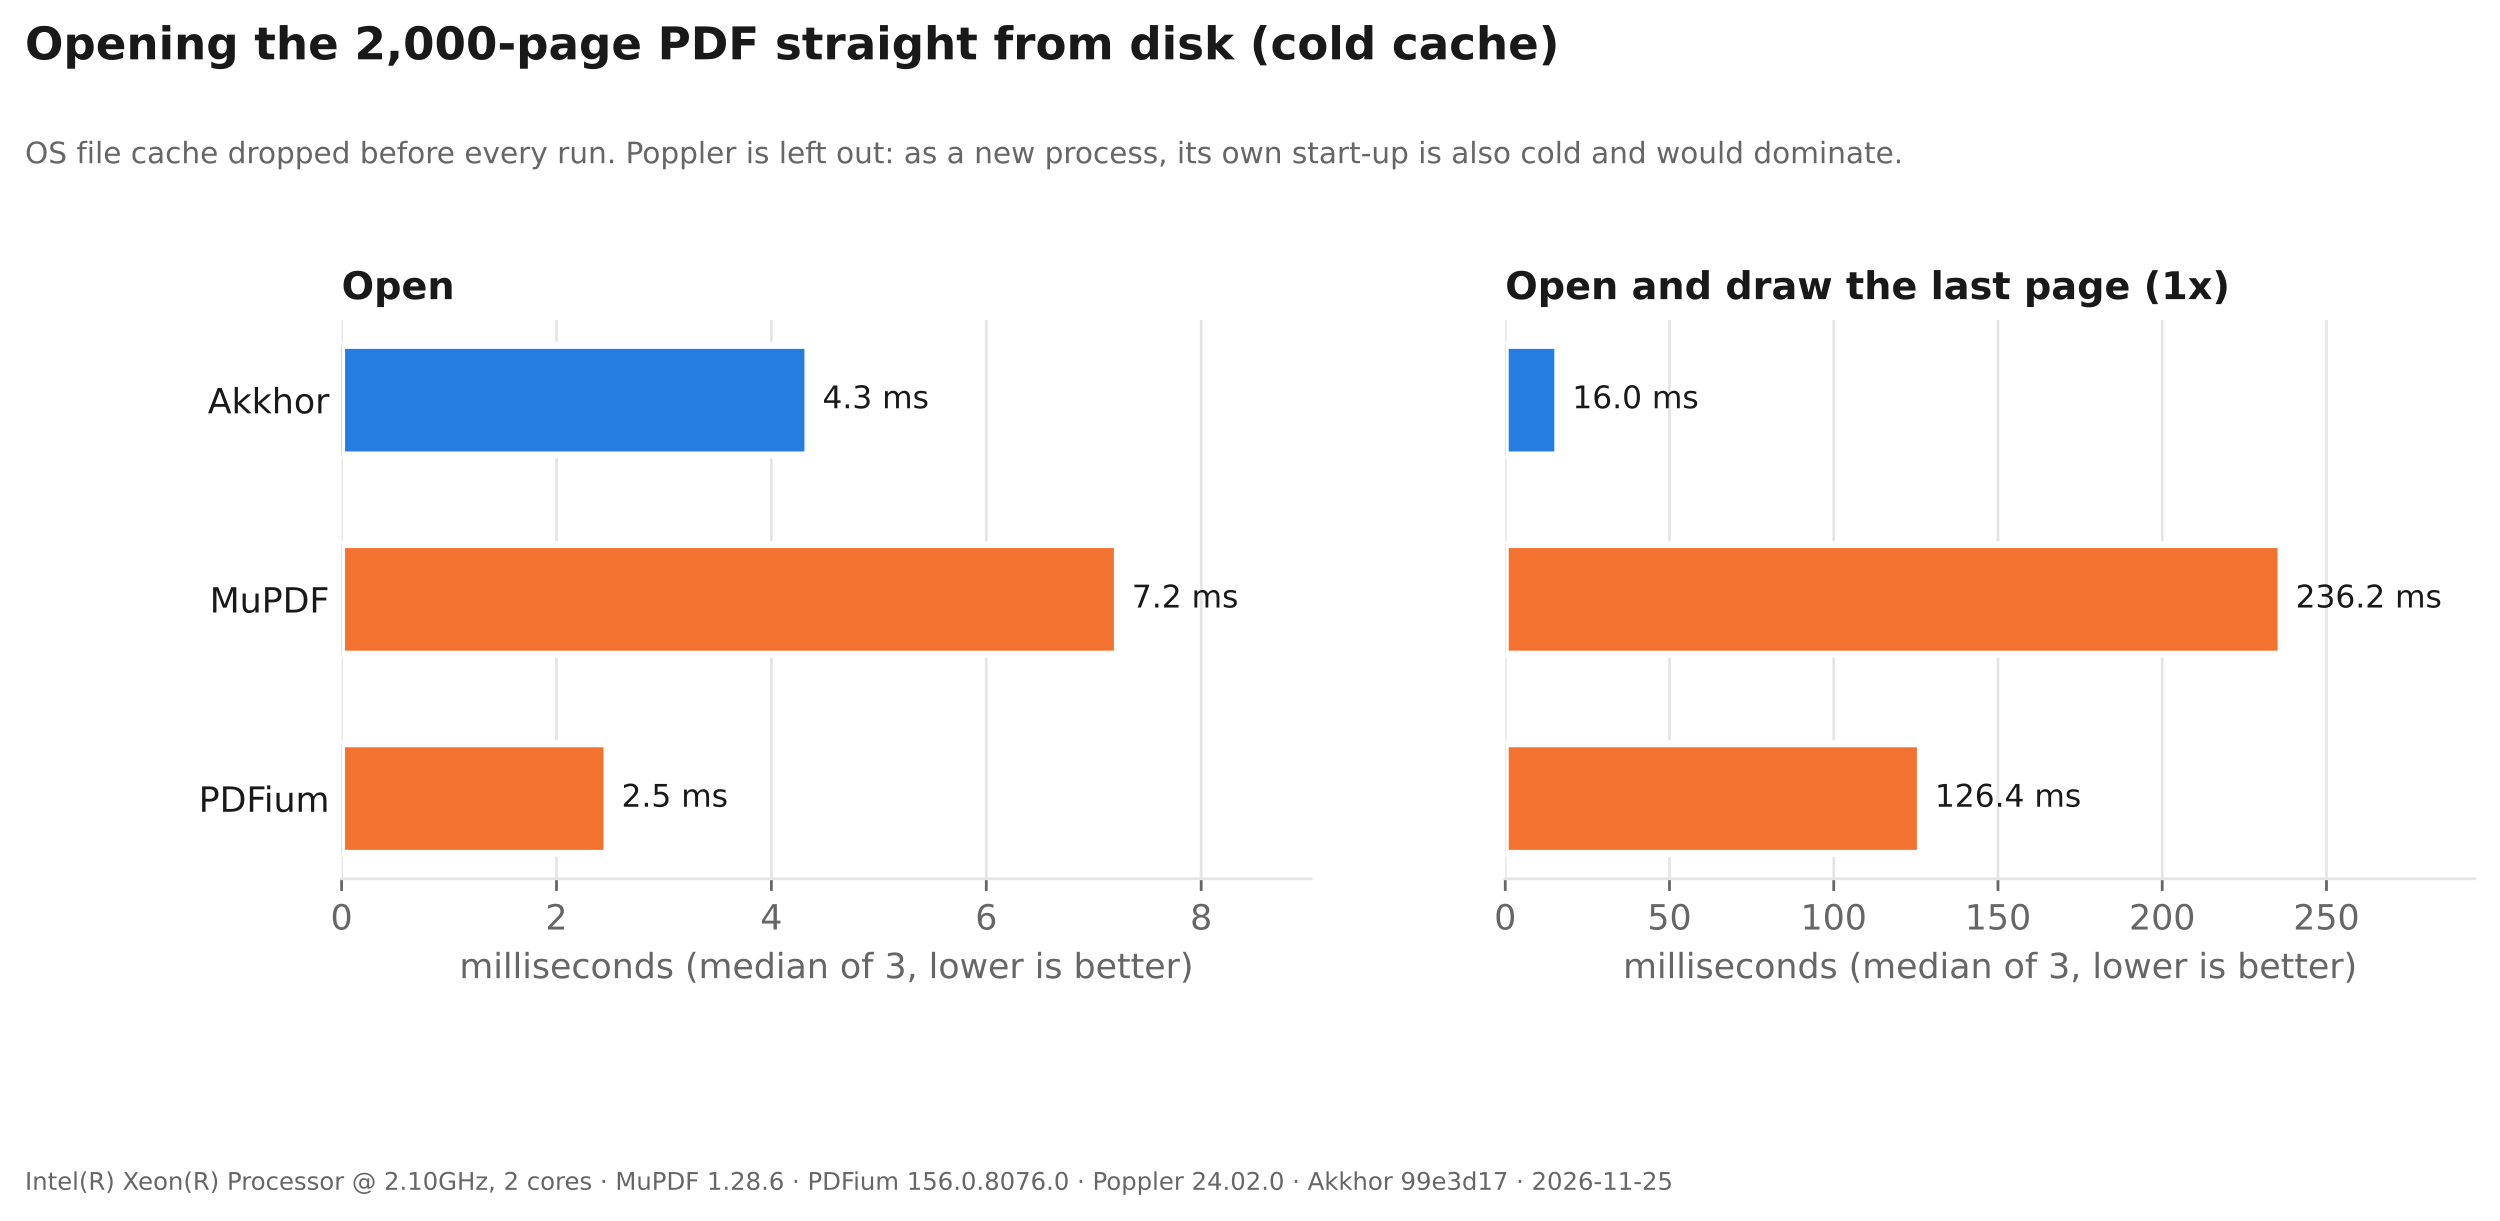
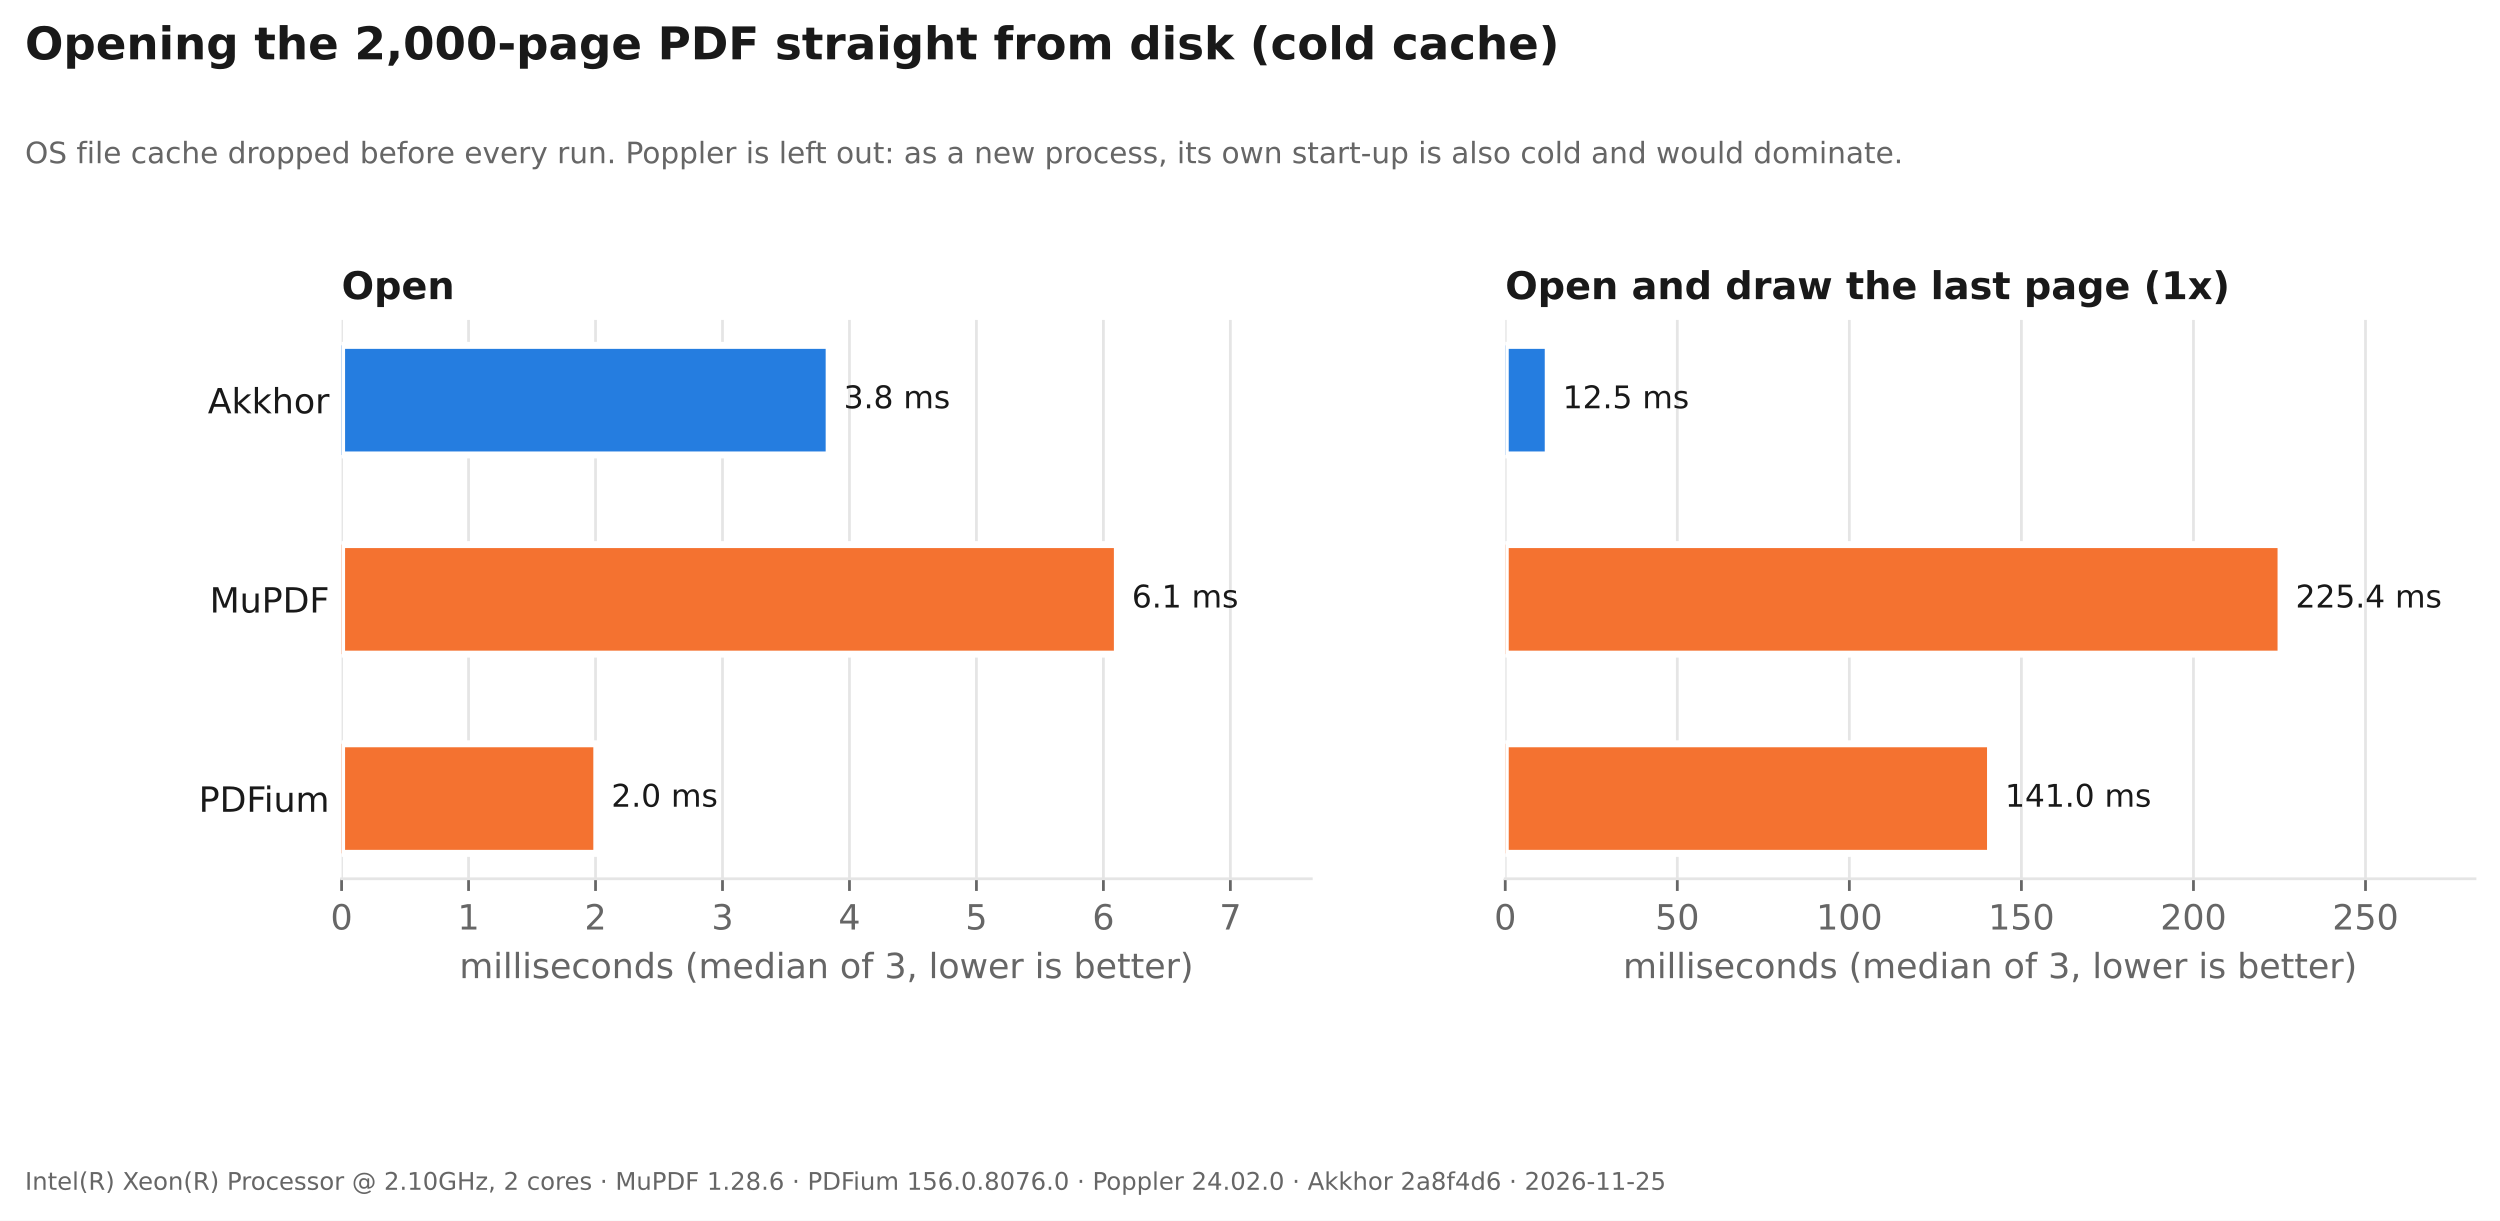
<svg xmlns="http://www.w3.org/2000/svg" xmlns:xlink="http://www.w3.org/1999/xlink" width="719.28pt" height="351.202pt" viewBox="0 0 719.28 351.202" version="1.1">
  <defs>
    <style type="text/css">*{stroke-linejoin: round; stroke-linecap: butt}</style>
  </defs>
  <g id="figure_1">
    <g id="patch_1">
      <path d="M 0 351.202  L 719.28 351.202  L 719.28 -0  L 0 -0  z " style="fill: #ffffff" />
    </g>
    <g id="axes_1">
      <g id="patch_2">
        <path d="M 98.28 252.833  L 377.28 252.833  L 377.28 92.057  L 98.28 92.057  z " style="fill: #ffffff" />
      </g>
      <g id="matplotlib.axis_1">
        <g id="xtick_1">
          <g id="line2d_1">
-             <path d="M 98.28 252.833  L 98.28 92.057  " clip-path="url(#pdac94dd3e5)" style="fill: none; stroke: #e5e5e5; stroke-width: 0.8; stroke-linecap: square" />
+             <path d="M 98.28 252.833  L 98.28 92.057  " clip-path="url(#p8220f44272)" style="fill: none; stroke: #e5e5e5; stroke-width: 0.8; stroke-linecap: square" />
          </g>
          <g id="line2d_2">
            <defs>
-               <path id="mf12010358b" d="M 0 0  L 0 3.5  " style="stroke: #666666; stroke-width: 0.8" />
+               <path id="m25d712e11c" d="M 0 0  L 0 3.5  " style="stroke: #666666; stroke-width: 0.8" />
            </defs>
            <g>
-               <use xlink:href="#mf12010358b" x="98.28" y="252.833" style="fill: #666666; stroke: #666666; stroke-width: 0.8" />
+               <use xlink:href="#m25d712e11c" x="98.28" y="252.833" style="fill: #666666; stroke: #666666; stroke-width: 0.8" />
            </g>
          </g>
          <g id="text_1">
            <text style="font-size: 10px; font-family: 'DejaVu Sans'; text-anchor: middle; fill: #666666" x="98.28" y="267.431" transform="rotate(-0 98.28 267.4307)">0</text>
          </g>
        </g>
        <g id="xtick_2">
          <g id="line2d_3">
-             <path d="M 160.108 252.833  L 160.108 92.057  " clip-path="url(#pdac94dd3e5)" style="fill: none; stroke: #e5e5e5; stroke-width: 0.8; stroke-linecap: square" />
+             <path d="M 134.81 252.833  L 134.81 92.057  " clip-path="url(#p8220f44272)" style="fill: none; stroke: #e5e5e5; stroke-width: 0.8; stroke-linecap: square" />
          </g>
          <g id="line2d_4">
            <g>
-               <use xlink:href="#mf12010358b" x="160.108" y="252.833" style="fill: #666666; stroke: #666666; stroke-width: 0.8" />
+               <use xlink:href="#m25d712e11c" x="134.81" y="252.833" style="fill: #666666; stroke: #666666; stroke-width: 0.8" />
            </g>
          </g>
          <g id="text_2">
-             <text style="font-size: 10px; font-family: 'DejaVu Sans'; text-anchor: middle; fill: #666666" x="160.108" y="267.431" transform="rotate(-0 160.1083 267.4307)">2</text>
+             <text style="font-size: 10px; font-family: 'DejaVu Sans'; text-anchor: middle; fill: #666666" x="134.81" y="267.431" transform="rotate(-0 134.8103 267.4307)">1</text>
          </g>
        </g>
        <g id="xtick_3">
          <g id="line2d_5">
-             <path d="M 221.937 252.833  L 221.937 92.057  " clip-path="url(#pdac94dd3e5)" style="fill: none; stroke: #e5e5e5; stroke-width: 0.8; stroke-linecap: square" />
+             <path d="M 171.341 252.833  L 171.341 92.057  " clip-path="url(#p8220f44272)" style="fill: none; stroke: #e5e5e5; stroke-width: 0.8; stroke-linecap: square" />
          </g>
          <g id="line2d_6">
            <g>
-               <use xlink:href="#mf12010358b" x="221.937" y="252.833" style="fill: #666666; stroke: #666666; stroke-width: 0.8" />
+               <use xlink:href="#m25d712e11c" x="171.341" y="252.833" style="fill: #666666; stroke: #666666; stroke-width: 0.8" />
            </g>
          </g>
          <g id="text_3">
-             <text style="font-size: 10px; font-family: 'DejaVu Sans'; text-anchor: middle; fill: #666666" x="221.937" y="267.431" transform="rotate(-0 221.9365 267.4307)">4</text>
+             <text style="font-size: 10px; font-family: 'DejaVu Sans'; text-anchor: middle; fill: #666666" x="171.341" y="267.431" transform="rotate(-0 171.3406 267.4307)">2</text>
          </g>
        </g>
        <g id="xtick_4">
          <g id="line2d_7">
-             <path d="M 283.765 252.833  L 283.765 92.057  " clip-path="url(#pdac94dd3e5)" style="fill: none; stroke: #e5e5e5; stroke-width: 0.8; stroke-linecap: square" />
+             <path d="M 207.871 252.833  L 207.871 92.057  " clip-path="url(#p8220f44272)" style="fill: none; stroke: #e5e5e5; stroke-width: 0.8; stroke-linecap: square" />
          </g>
          <g id="line2d_8">
            <g>
-               <use xlink:href="#mf12010358b" x="283.765" y="252.833" style="fill: #666666; stroke: #666666; stroke-width: 0.8" />
+               <use xlink:href="#m25d712e11c" x="207.871" y="252.833" style="fill: #666666; stroke: #666666; stroke-width: 0.8" />
            </g>
          </g>
          <g id="text_4">
-             <text style="font-size: 10px; font-family: 'DejaVu Sans'; text-anchor: middle; fill: #666666" x="283.765" y="267.431" transform="rotate(-0 283.7648 267.4307)">6</text>
+             <text style="font-size: 10px; font-family: 'DejaVu Sans'; text-anchor: middle; fill: #666666" x="207.871" y="267.431" transform="rotate(-0 207.8708 267.4307)">3</text>
          </g>
        </g>
        <g id="xtick_5">
          <g id="line2d_9">
-             <path d="M 345.593 252.833  L 345.593 92.057  " clip-path="url(#pdac94dd3e5)" style="fill: none; stroke: #e5e5e5; stroke-width: 0.8; stroke-linecap: square" />
+             <path d="M 244.401 252.833  L 244.401 92.057  " clip-path="url(#p8220f44272)" style="fill: none; stroke: #e5e5e5; stroke-width: 0.8; stroke-linecap: square" />
          </g>
          <g id="line2d_10">
            <g>
-               <use xlink:href="#mf12010358b" x="345.593" y="252.833" style="fill: #666666; stroke: #666666; stroke-width: 0.8" />
+               <use xlink:href="#m25d712e11c" x="244.401" y="252.833" style="fill: #666666; stroke: #666666; stroke-width: 0.8" />
            </g>
          </g>
          <g id="text_5">
-             <text style="font-size: 10px; font-family: 'DejaVu Sans'; text-anchor: middle; fill: #666666" x="345.593" y="267.431" transform="rotate(-0 345.593 267.4307)">8</text>
-           </g>
-         </g>
-         <g id="text_6">
+             <text style="font-size: 10px; font-family: 'DejaVu Sans'; text-anchor: middle; fill: #666666" x="244.401" y="267.431" transform="rotate(-0 244.4011 267.4307)">4</text>
+           </g>
+         </g>
+         <g id="xtick_6">
+           <g id="line2d_11">
+             <path d="M 280.931 252.833  L 280.931 92.057  " clip-path="url(#p8220f44272)" style="fill: none; stroke: #e5e5e5; stroke-width: 0.8; stroke-linecap: square" />
+           </g>
+           <g id="line2d_12">
+             <g>
+               <use xlink:href="#m25d712e11c" x="280.931" y="252.833" style="fill: #666666; stroke: #666666; stroke-width: 0.8" />
+             </g>
+           </g>
+           <g id="text_6">
+             <text style="font-size: 10px; font-family: 'DejaVu Sans'; text-anchor: middle; fill: #666666" x="280.931" y="267.431" transform="rotate(-0 280.9314 267.4307)">5</text>
+           </g>
+         </g>
+         <g id="xtick_7">
+           <g id="line2d_13">
+             <path d="M 317.462 252.833  L 317.462 92.057  " clip-path="url(#p8220f44272)" style="fill: none; stroke: #e5e5e5; stroke-width: 0.8; stroke-linecap: square" />
+           </g>
+           <g id="line2d_14">
+             <g>
+               <use xlink:href="#m25d712e11c" x="317.462" y="252.833" style="fill: #666666; stroke: #666666; stroke-width: 0.8" />
+             </g>
+           </g>
+           <g id="text_7">
+             <text style="font-size: 10px; font-family: 'DejaVu Sans'; text-anchor: middle; fill: #666666" x="317.462" y="267.431" transform="rotate(-0 317.4617 267.4307)">6</text>
+           </g>
+         </g>
+         <g id="xtick_8">
+           <g id="line2d_15">
+             <path d="M 353.992 252.833  L 353.992 92.057  " clip-path="url(#p8220f44272)" style="fill: none; stroke: #e5e5e5; stroke-width: 0.8; stroke-linecap: square" />
+           </g>
+           <g id="line2d_16">
+             <g>
+               <use xlink:href="#m25d712e11c" x="353.992" y="252.833" style="fill: #666666; stroke: #666666; stroke-width: 0.8" />
+             </g>
+           </g>
+           <g id="text_8">
+             <text style="font-size: 10px; font-family: 'DejaVu Sans'; text-anchor: middle; fill: #666666" x="353.992" y="267.431" transform="rotate(-0 353.9919 267.4307)">7</text>
+           </g>
+         </g>
+         <g id="text_9">
          <text style="font-size: 10px; font-family: 'DejaVu Sans'; text-anchor: middle; fill: #666666" x="237.78" y="281.431" transform="rotate(-0 237.78 281.4315)">milliseconds (median of 3, lower is better)</text>
        </g>
      </g>
      <g id="matplotlib.axis_2">
        <g id="ytick_1">
-           <g id="line2d_11" />
-           <g id="text_7">
+           <g id="line2d_17" />
+           <g id="text_10">
            <text style="font-size: 10px; font-family: 'DejaVu Sans'; text-anchor: end; fill: #191919" x="94.78" y="118.927" transform="rotate(-0 94.78 118.9266)">Akkhor</text>
          </g>
        </g>
        <g id="ytick_2">
-           <g id="line2d_12" />
-           <g id="text_8">
+           <g id="line2d_18" />
+           <g id="text_11">
            <text style="font-size: 10px; font-family: 'DejaVu Sans'; text-anchor: end; fill: #191919" x="94.78" y="176.244" transform="rotate(-0 94.78 176.2438)">MuPDF</text>
          </g>
        </g>
        <g id="ytick_3">
-           <g id="line2d_13" />
-           <g id="text_9">
+           <g id="line2d_19" />
+           <g id="text_12">
            <text style="font-size: 10px; font-family: 'DejaVu Sans'; text-anchor: end; fill: #191919" x="94.78" y="233.562" transform="rotate(-0 94.78 233.5619)">PDFium</text>
          </g>
        </g>
      </g>
      <g id="patch_3">
-         <path d="M 98.28 130.89  L 232.447 130.89  L 232.447 99.365  L 98.28 99.365  z " clip-path="url(#pdac94dd3e5)" style="fill: #257de0; stroke: #ffffff; stroke-width: 2; stroke-linejoin: miter" />
+         <path d="M 98.28 130.89  L 238.556 130.89  L 238.556 99.365  L 98.28 99.365  z " clip-path="url(#p8220f44272)" style="fill: #257de0; stroke: #ffffff; stroke-width: 2; stroke-linejoin: miter" />
      </g>
      <g id="patch_4">
-         <path d="M 98.28 188.207  L 321.48 188.207  L 321.48 156.683  L 98.28 156.683  z " clip-path="url(#pdac94dd3e5)" style="fill: #f47230; stroke: #ffffff; stroke-width: 2; stroke-linejoin: miter" />
+         <path d="M 98.28 188.207  L 321.48 188.207  L 321.48 156.683  L 98.28 156.683  z " clip-path="url(#p8220f44272)" style="fill: #f47230; stroke: #ffffff; stroke-width: 2; stroke-linejoin: miter" />
      </g>
      <g id="patch_5">
-         <path d="M 98.28 245.525  L 174.638 245.525  L 174.638 214  L 98.28 214  z " clip-path="url(#pdac94dd3e5)" style="fill: #f47230; stroke: #ffffff; stroke-width: 2; stroke-linejoin: miter" />
+         <path d="M 98.28 245.525  L 171.706 245.525  L 171.706 214  L 98.28 214  z " clip-path="url(#p8220f44272)" style="fill: #f47230; stroke: #ffffff; stroke-width: 2; stroke-linejoin: miter" />
      </g>
      <g id="patch_6">
        <path d="M 98.28 252.833  L 377.28 252.833  " style="fill: none; stroke: #e5e5e5; stroke-width: 0.8; stroke-linejoin: miter; stroke-linecap: square" />
      </g>
-       <g id="text_10">
-         <text style="font-size: 9px; font-family: 'DejaVu Sans'; text-anchor: start; fill: #191919" x="236.632" y="117.465" transform="rotate(-0 236.6323 117.4653)">4.3 ms</text>
-       </g>
-       <g id="text_11">
-         <text style="font-size: 9px; font-family: 'DejaVu Sans'; text-anchor: start; fill: #191919" x="325.665" y="174.783" transform="rotate(-0 325.665 174.7829)">7.2 ms</text>
-       </g>
-       <g id="text_12">
-         <text style="font-size: 9px; font-family: 'DejaVu Sans'; text-anchor: start; fill: #191919" x="178.823" y="232.101" transform="rotate(-0 178.8229 232.1006)">2.5 ms</text>
-       </g>
      <g id="text_13">
+         <text style="font-size: 9px; font-family: 'DejaVu Sans'; text-anchor: start; fill: #191919" x="242.741" y="117.465" transform="rotate(-0 242.7413 117.4653)">3.8 ms</text>
+       </g>
+       <g id="text_14">
+         <text style="font-size: 9px; font-family: 'DejaVu Sans'; text-anchor: start; fill: #191919" x="325.665" y="174.783" transform="rotate(-0 325.665 174.7829)">6.1 ms</text>
+       </g>
+       <g id="text_15">
+         <text style="font-size: 9px; font-family: 'DejaVu Sans'; text-anchor: start; fill: #191919" x="175.891" y="232.101" transform="rotate(-0 175.8909 232.1006)">2.0 ms</text>
+       </g>
+       <g id="text_16">
        <text style="font-weight: 700; font-size: 11px; font-family: 'DejaVu Sans'; text-anchor: start; fill: #191919" x="98.28" y="86.057" transform="rotate(-0 98.28 86.05702)">Open</text>
      </g>
    </g>
    <g id="axes_2">
      <g id="patch_7">
        <path d="M 433.08 252.833  L 712.08 252.833  L 712.08 92.057  L 433.08 92.057  z " style="fill: #ffffff" />
      </g>
      <g id="matplotlib.axis_3">
-         <g id="xtick_6">
-           <g id="line2d_14">
-             <path d="M 433.08 252.833  L 433.08 92.057  " clip-path="url(#p3c46548522)" style="fill: none; stroke: #e5e5e5; stroke-width: 0.8; stroke-linecap: square" />
-           </g>
-           <g id="line2d_15">
-             <g>
-               <use xlink:href="#mf12010358b" x="433.08" y="252.833" style="fill: #666666; stroke: #666666; stroke-width: 0.8" />
-             </g>
-           </g>
-           <g id="text_14">
-             <text style="font-size: 10px; font-family: 'DejaVu Sans'; text-anchor: middle; fill: #666666" x="433.08" y="267.431" transform="rotate(-0 433.08 267.4307)">0</text>
-           </g>
-         </g>
-         <g id="xtick_7">
-           <g id="line2d_16">
-             <path d="M 480.334 252.833  L 480.334 92.057  " clip-path="url(#p3c46548522)" style="fill: none; stroke: #e5e5e5; stroke-width: 0.8; stroke-linecap: square" />
-           </g>
-           <g id="line2d_17">
-             <g>
-               <use xlink:href="#mf12010358b" x="480.334" y="252.833" style="fill: #666666; stroke: #666666; stroke-width: 0.8" />
-             </g>
-           </g>
-           <g id="text_15">
-             <text style="font-size: 10px; font-family: 'DejaVu Sans'; text-anchor: middle; fill: #666666" x="480.334" y="267.431" transform="rotate(-0 480.3341 267.4307)">50</text>
-           </g>
-         </g>
-         <g id="xtick_8">
-           <g id="line2d_18">
-             <path d="M 527.588 252.833  L 527.588 92.057  " clip-path="url(#p3c46548522)" style="fill: none; stroke: #e5e5e5; stroke-width: 0.8; stroke-linecap: square" />
-           </g>
-           <g id="line2d_19">
-             <g>
-               <use xlink:href="#mf12010358b" x="527.588" y="252.833" style="fill: #666666; stroke: #666666; stroke-width: 0.8" />
-             </g>
-           </g>
-           <g id="text_16">
-             <text style="font-size: 10px; font-family: 'DejaVu Sans'; text-anchor: middle; fill: #666666" x="527.588" y="267.431" transform="rotate(-0 527.5882 267.4307)">100</text>
-           </g>
-         </g>
        <g id="xtick_9">
          <g id="line2d_20">
-             <path d="M 574.842 252.833  L 574.842 92.057  " clip-path="url(#p3c46548522)" style="fill: none; stroke: #e5e5e5; stroke-width: 0.8; stroke-linecap: square" />
+             <path d="M 433.08 252.833  L 433.08 92.057  " clip-path="url(#pf8a5f48264)" style="fill: none; stroke: #e5e5e5; stroke-width: 0.8; stroke-linecap: square" />
          </g>
          <g id="line2d_21">
            <g>
-               <use xlink:href="#mf12010358b" x="574.842" y="252.833" style="fill: #666666; stroke: #666666; stroke-width: 0.8" />
+               <use xlink:href="#m25d712e11c" x="433.08" y="252.833" style="fill: #666666; stroke: #666666; stroke-width: 0.8" />
            </g>
          </g>
          <g id="text_17">
-             <text style="font-size: 10px; font-family: 'DejaVu Sans'; text-anchor: middle; fill: #666666" x="574.842" y="267.431" transform="rotate(-0 574.8423 267.4307)">150</text>
+             <text style="font-size: 10px; font-family: 'DejaVu Sans'; text-anchor: middle; fill: #666666" x="433.08" y="267.431" transform="rotate(-0 433.08 267.4307)">0</text>
          </g>
        </g>
        <g id="xtick_10">
          <g id="line2d_22">
-             <path d="M 622.096 252.833  L 622.096 92.057  " clip-path="url(#p3c46548522)" style="fill: none; stroke: #e5e5e5; stroke-width: 0.8; stroke-linecap: square" />
+             <path d="M 482.581 252.833  L 482.581 92.057  " clip-path="url(#pf8a5f48264)" style="fill: none; stroke: #e5e5e5; stroke-width: 0.8; stroke-linecap: square" />
          </g>
          <g id="line2d_23">
            <g>
-               <use xlink:href="#mf12010358b" x="622.096" y="252.833" style="fill: #666666; stroke: #666666; stroke-width: 0.8" />
+               <use xlink:href="#m25d712e11c" x="482.581" y="252.833" style="fill: #666666; stroke: #666666; stroke-width: 0.8" />
            </g>
          </g>
          <g id="text_18">
-             <text style="font-size: 10px; font-family: 'DejaVu Sans'; text-anchor: middle; fill: #666666" x="622.096" y="267.431" transform="rotate(-0 622.0964 267.4307)">200</text>
+             <text style="font-size: 10px; font-family: 'DejaVu Sans'; text-anchor: middle; fill: #666666" x="482.581" y="267.431" transform="rotate(-0 482.581 267.4307)">50</text>
          </g>
        </g>
        <g id="xtick_11">
          <g id="line2d_24">
-             <path d="M 669.35 252.833  L 669.35 92.057  " clip-path="url(#p3c46548522)" style="fill: none; stroke: #e5e5e5; stroke-width: 0.8; stroke-linecap: square" />
+             <path d="M 532.082 252.833  L 532.082 92.057  " clip-path="url(#pf8a5f48264)" style="fill: none; stroke: #e5e5e5; stroke-width: 0.8; stroke-linecap: square" />
          </g>
          <g id="line2d_25">
            <g>
-               <use xlink:href="#mf12010358b" x="669.35" y="252.833" style="fill: #666666; stroke: #666666; stroke-width: 0.8" />
+               <use xlink:href="#m25d712e11c" x="532.082" y="252.833" style="fill: #666666; stroke: #666666; stroke-width: 0.8" />
            </g>
          </g>
          <g id="text_19">
-             <text style="font-size: 10px; font-family: 'DejaVu Sans'; text-anchor: middle; fill: #666666" x="669.35" y="267.431" transform="rotate(-0 669.3505 267.4307)">250</text>
-           </g>
-         </g>
-         <g id="text_20">
+             <text style="font-size: 10px; font-family: 'DejaVu Sans'; text-anchor: middle; fill: #666666" x="532.082" y="267.431" transform="rotate(-0 532.082 267.4307)">100</text>
+           </g>
+         </g>
+         <g id="xtick_12">
+           <g id="line2d_26">
+             <path d="M 581.583 252.833  L 581.583 92.057  " clip-path="url(#pf8a5f48264)" style="fill: none; stroke: #e5e5e5; stroke-width: 0.8; stroke-linecap: square" />
+           </g>
+           <g id="line2d_27">
+             <g>
+               <use xlink:href="#m25d712e11c" x="581.583" y="252.833" style="fill: #666666; stroke: #666666; stroke-width: 0.8" />
+             </g>
+           </g>
+           <g id="text_20">
+             <text style="font-size: 10px; font-family: 'DejaVu Sans'; text-anchor: middle; fill: #666666" x="581.583" y="267.431" transform="rotate(-0 581.583 267.4307)">150</text>
+           </g>
+         </g>
+         <g id="xtick_13">
+           <g id="line2d_28">
+             <path d="M 631.084 252.833  L 631.084 92.057  " clip-path="url(#pf8a5f48264)" style="fill: none; stroke: #e5e5e5; stroke-width: 0.8; stroke-linecap: square" />
+           </g>
+           <g id="line2d_29">
+             <g>
+               <use xlink:href="#m25d712e11c" x="631.084" y="252.833" style="fill: #666666; stroke: #666666; stroke-width: 0.8" />
+             </g>
+           </g>
+           <g id="text_21">
+             <text style="font-size: 10px; font-family: 'DejaVu Sans'; text-anchor: middle; fill: #666666" x="631.084" y="267.431" transform="rotate(-0 631.084 267.4307)">200</text>
+           </g>
+         </g>
+         <g id="xtick_14">
+           <g id="line2d_30">
+             <path d="M 680.585 252.833  L 680.585 92.057  " clip-path="url(#pf8a5f48264)" style="fill: none; stroke: #e5e5e5; stroke-width: 0.8; stroke-linecap: square" />
+           </g>
+           <g id="line2d_31">
+             <g>
+               <use xlink:href="#m25d712e11c" x="680.585" y="252.833" style="fill: #666666; stroke: #666666; stroke-width: 0.8" />
+             </g>
+           </g>
+           <g id="text_22">
+             <text style="font-size: 10px; font-family: 'DejaVu Sans'; text-anchor: middle; fill: #666666" x="680.585" y="267.431" transform="rotate(-0 680.585 267.4307)">250</text>
+           </g>
+         </g>
+         <g id="text_23">
          <text style="font-size: 10px; font-family: 'DejaVu Sans'; text-anchor: middle; fill: #666666" x="572.58" y="281.431" transform="rotate(-0 572.58 281.4315)">milliseconds (median of 3, lower is better)</text>
        </g>
      </g>
      <g id="matplotlib.axis_4">
        <g id="ytick_4">
-           <g id="line2d_26" />
+           <g id="line2d_32" />
        </g>
        <g id="ytick_5">
-           <g id="line2d_27" />
+           <g id="line2d_33" />
        </g>
        <g id="ytick_6">
-           <g id="line2d_28" />
+           <g id="line2d_34" />
        </g>
      </g>
      <g id="patch_8">
-         <path d="M 433.08 130.89  L 448.201 130.89  L 448.201 99.365  L 433.08 99.365  z " clip-path="url(#p3c46548522)" style="fill: #257de0; stroke: #ffffff; stroke-width: 2; stroke-linejoin: miter" />
+         <path d="M 433.08 130.89  L 445.445 130.89  L 445.445 99.365  L 433.08 99.365  z " clip-path="url(#pf8a5f48264)" style="fill: #257de0; stroke: #ffffff; stroke-width: 2; stroke-linejoin: miter" />
      </g>
      <g id="patch_9">
-         <path d="M 433.08 188.207  L 656.28 188.207  L 656.28 156.683  L 433.08 156.683  z " clip-path="url(#p3c46548522)" style="fill: #f47230; stroke: #ffffff; stroke-width: 2; stroke-linejoin: miter" />
+         <path d="M 433.08 188.207  L 656.28 188.207  L 656.28 156.683  L 433.08 156.683  z " clip-path="url(#pf8a5f48264)" style="fill: #f47230; stroke: #ffffff; stroke-width: 2; stroke-linejoin: miter" />
      </g>
      <g id="patch_10">
-         <path d="M 433.08 245.525  L 552.51 245.525  L 552.51 214  L 433.08 214  z " clip-path="url(#p3c46548522)" style="fill: #f47230; stroke: #ffffff; stroke-width: 2; stroke-linejoin: miter" />
+         <path d="M 433.08 245.525  L 572.693 245.525  L 572.693 214  L 433.08 214  z " clip-path="url(#pf8a5f48264)" style="fill: #f47230; stroke: #ffffff; stroke-width: 2; stroke-linejoin: miter" />
      </g>
      <g id="patch_11">
        <path d="M 433.08 252.833  L 712.08 252.833  " style="fill: none; stroke: #e5e5e5; stroke-width: 0.8; stroke-linejoin: miter; stroke-linecap: square" />
      </g>
-       <g id="text_21">
-         <text style="font-size: 9px; font-family: 'DejaVu Sans'; text-anchor: start; fill: #191919" x="452.386" y="117.465" transform="rotate(-0 452.3863 117.4653)">16.0 ms</text>
-       </g>
-       <g id="text_22">
-         <text style="font-size: 9px; font-family: 'DejaVu Sans'; text-anchor: start; fill: #191919" x="660.465" y="174.783" transform="rotate(-0 660.465 174.7829)">236.2 ms</text>
-       </g>
-       <g id="text_23">
-         <text style="font-size: 9px; font-family: 'DejaVu Sans'; text-anchor: start; fill: #191919" x="556.695" y="232.101" transform="rotate(-0 556.695 232.1006)">126.4 ms</text>
-       </g>
      <g id="text_24">
+         <text style="font-size: 9px; font-family: 'DejaVu Sans'; text-anchor: start; fill: #191919" x="449.63" y="117.465" transform="rotate(-0 449.6303 117.4653)">12.5 ms</text>
+       </g>
+       <g id="text_25">
+         <text style="font-size: 9px; font-family: 'DejaVu Sans'; text-anchor: start; fill: #191919" x="660.465" y="174.783" transform="rotate(-0 660.465 174.7829)">225.4 ms</text>
+       </g>
+       <g id="text_26">
+         <text style="font-size: 9px; font-family: 'DejaVu Sans'; text-anchor: start; fill: #191919" x="576.878" y="232.101" transform="rotate(-0 576.8776 232.1006)">141.0 ms</text>
+       </g>
+       <g id="text_27">
        <text style="font-weight: 700; font-size: 11px; font-family: 'DejaVu Sans'; text-anchor: start; fill: #191919" x="433.08" y="86.057" transform="rotate(-0 433.08 86.05702)">Open and draw the last page (1x)</text>
      </g>
    </g>
-     <g id="text_25">
+     <g id="text_28">
      <text style="font-weight: 700; font-size: 13px; font-family: 'DejaVu Sans'; text-anchor: start; fill: #191919" x="7.2" y="17.078" transform="rotate(-0 7.2 17.07797)">Opening the 2,000-page PDF straight from disk (cold cache)</text>
    </g>
-     <g id="text_26">
+     <g id="text_29">
      <text style="font-size: 8.5px; font-family: 'DejaVu Sans'; text-anchor: start; fill: #666666" x="7.2" y="46.959" transform="rotate(-0 7.2 46.95902)">OS file cache dropped before every run. Poppler is left out: as a new process, its own start-up is also cold and would dominate.</text>
    </g>
-     <g id="text_27">
-       <text style="font-size: 7px; font-family: 'DejaVu Sans'; text-anchor: start; fill: #666666" x="7.2" y="342.32" transform="rotate(-0 7.2 342.3199)">Intel(R) Xeon(R) Processor @ 2.10GHz, 2 cores · MuPDF 1.28.6 · PDFium 156.0.8076.0 · Poppler 24.02.0 · Akkhor 99e3d17 · 2026-11-25</text>
+     <g id="text_30">
+       <text style="font-size: 7px; font-family: 'DejaVu Sans'; text-anchor: start; fill: #666666" x="7.2" y="342.32" transform="rotate(-0 7.2 342.3199)">Intel(R) Xeon(R) Processor @ 2.10GHz, 2 cores · MuPDF 1.28.6 · PDFium 156.0.8076.0 · Poppler 24.02.0 · Akkhor 2a8f4d6 · 2026-11-25</text>
    </g>
  </g>
  <defs>
-     <clipPath id="pdac94dd3e5">
+     <clipPath id="p8220f44272">
      <rect x="98.28" y="92.057" width="279" height="160.776" />
    </clipPath>
-     <clipPath id="p3c46548522">
+     <clipPath id="pf8a5f48264">
      <rect x="433.08" y="92.057" width="279" height="160.776" />
    </clipPath>
  </defs>
</svg>
